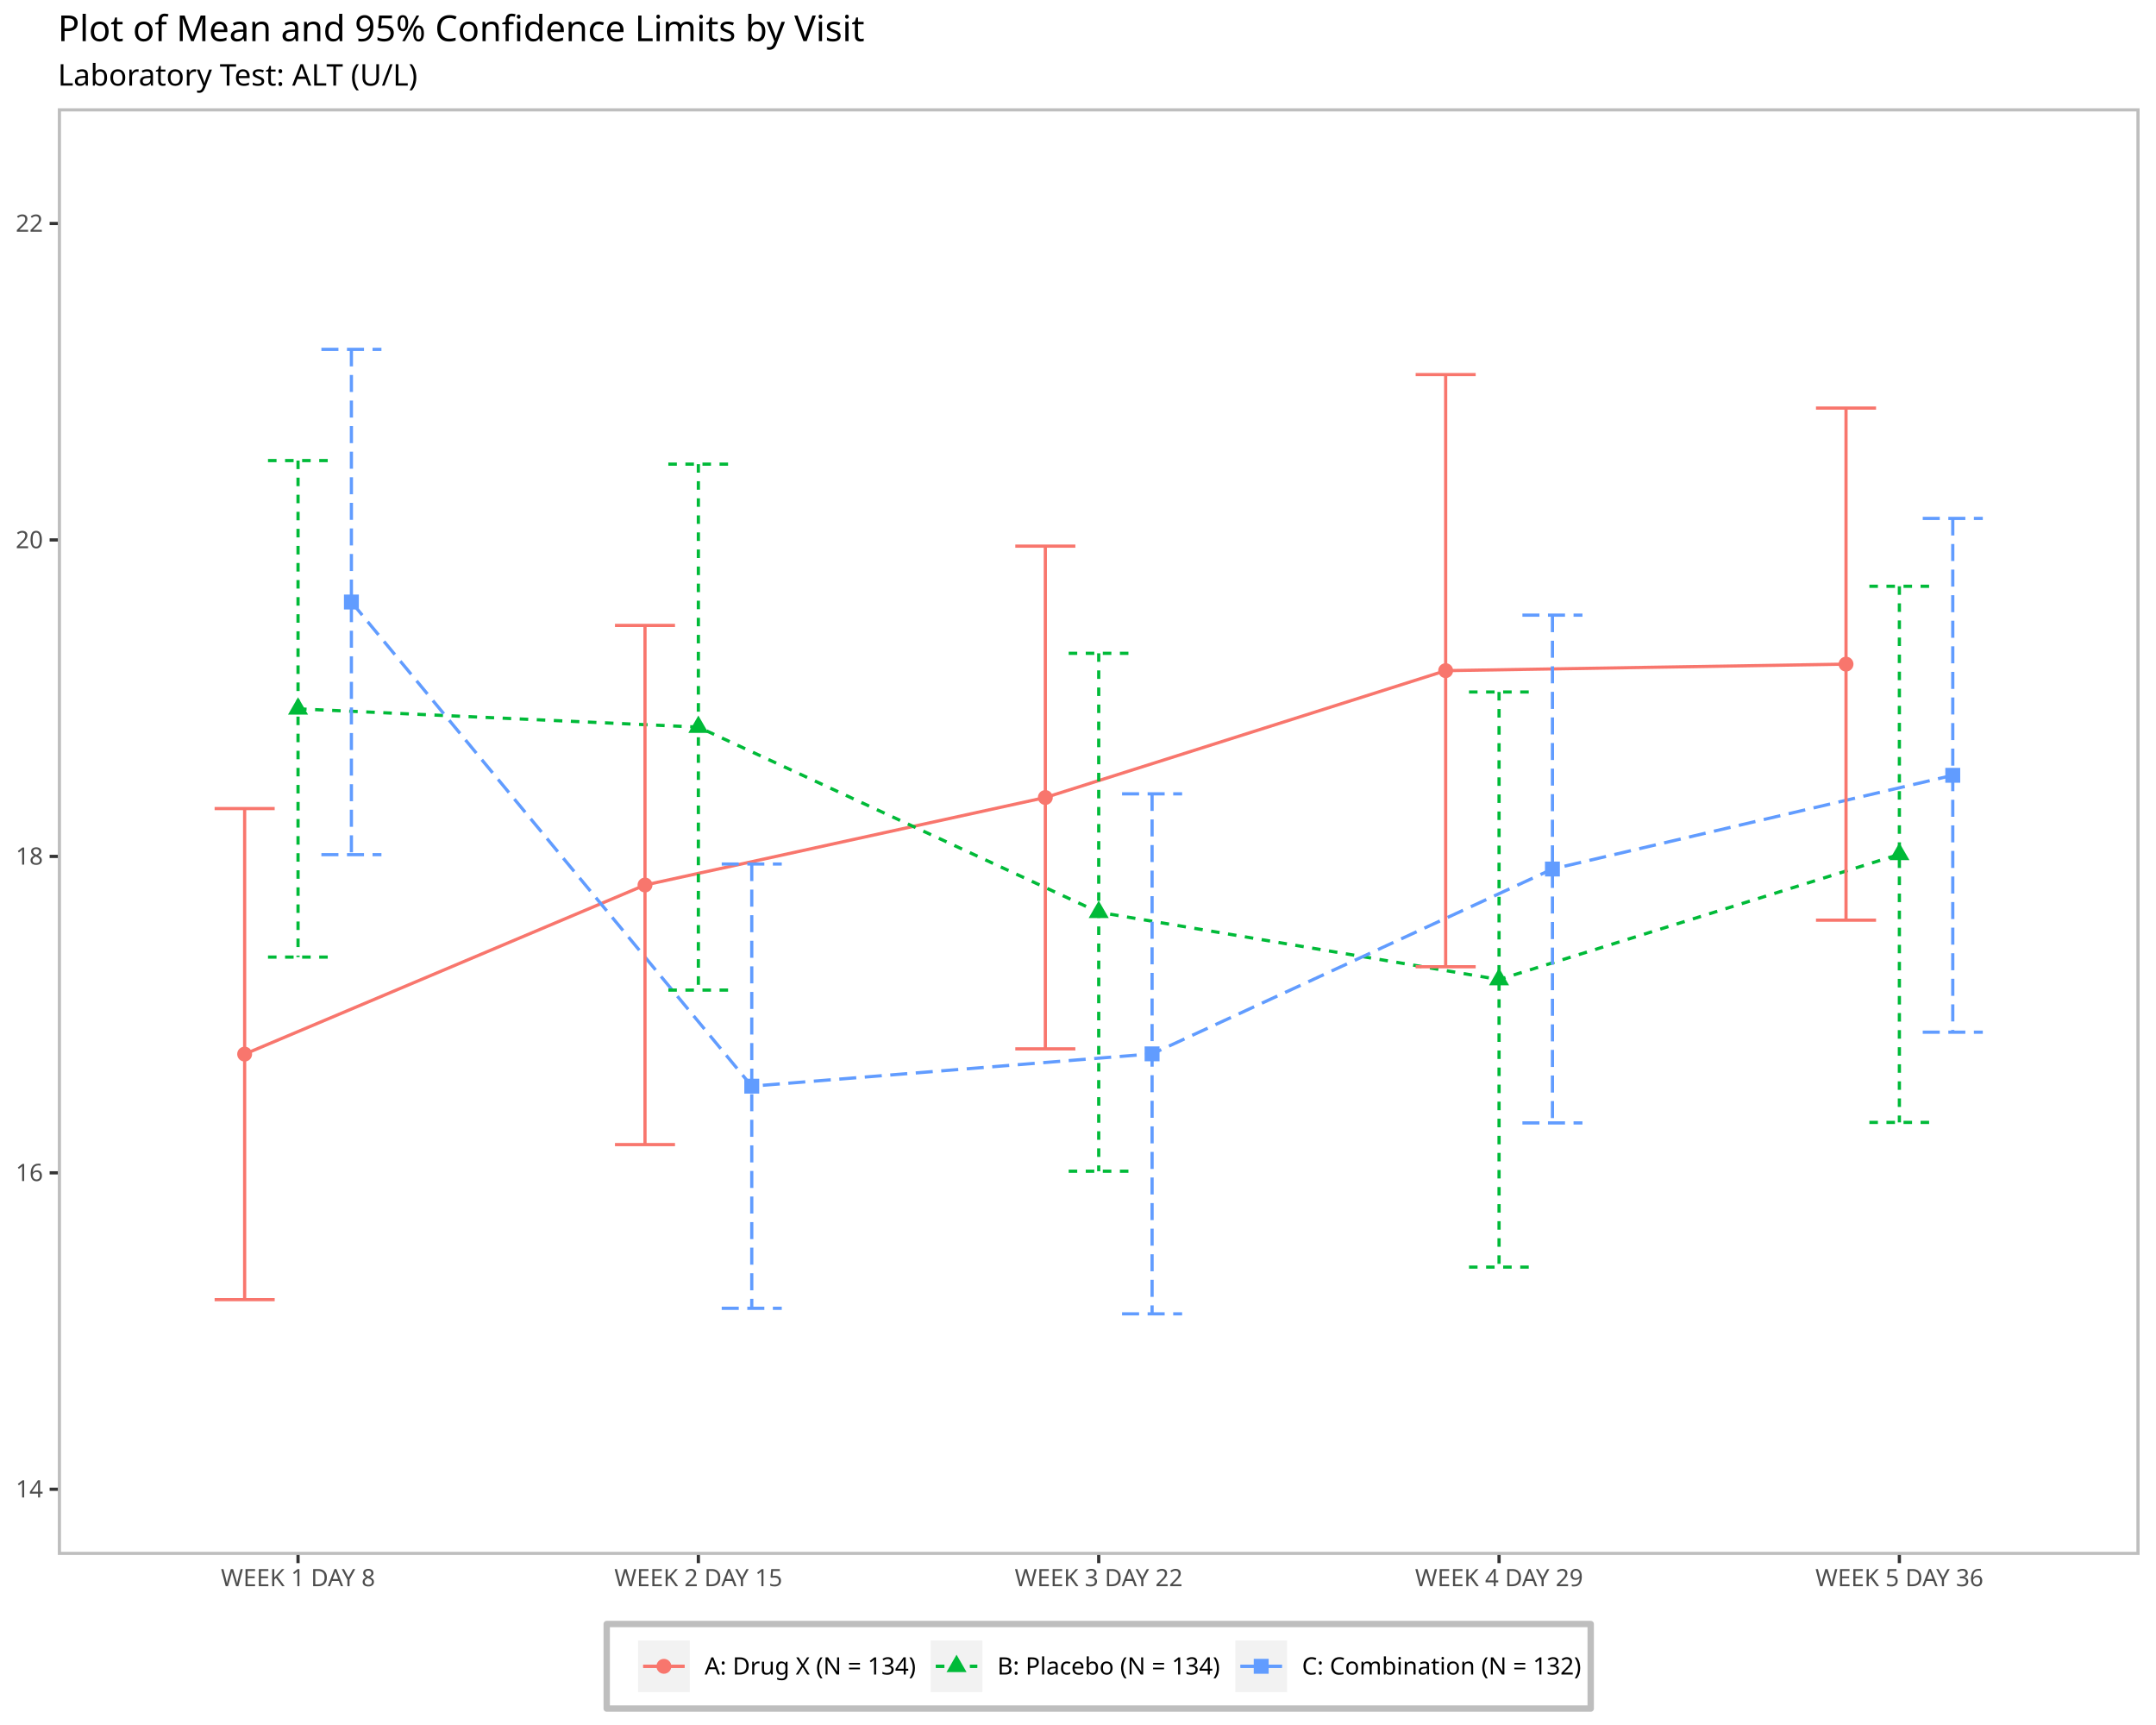
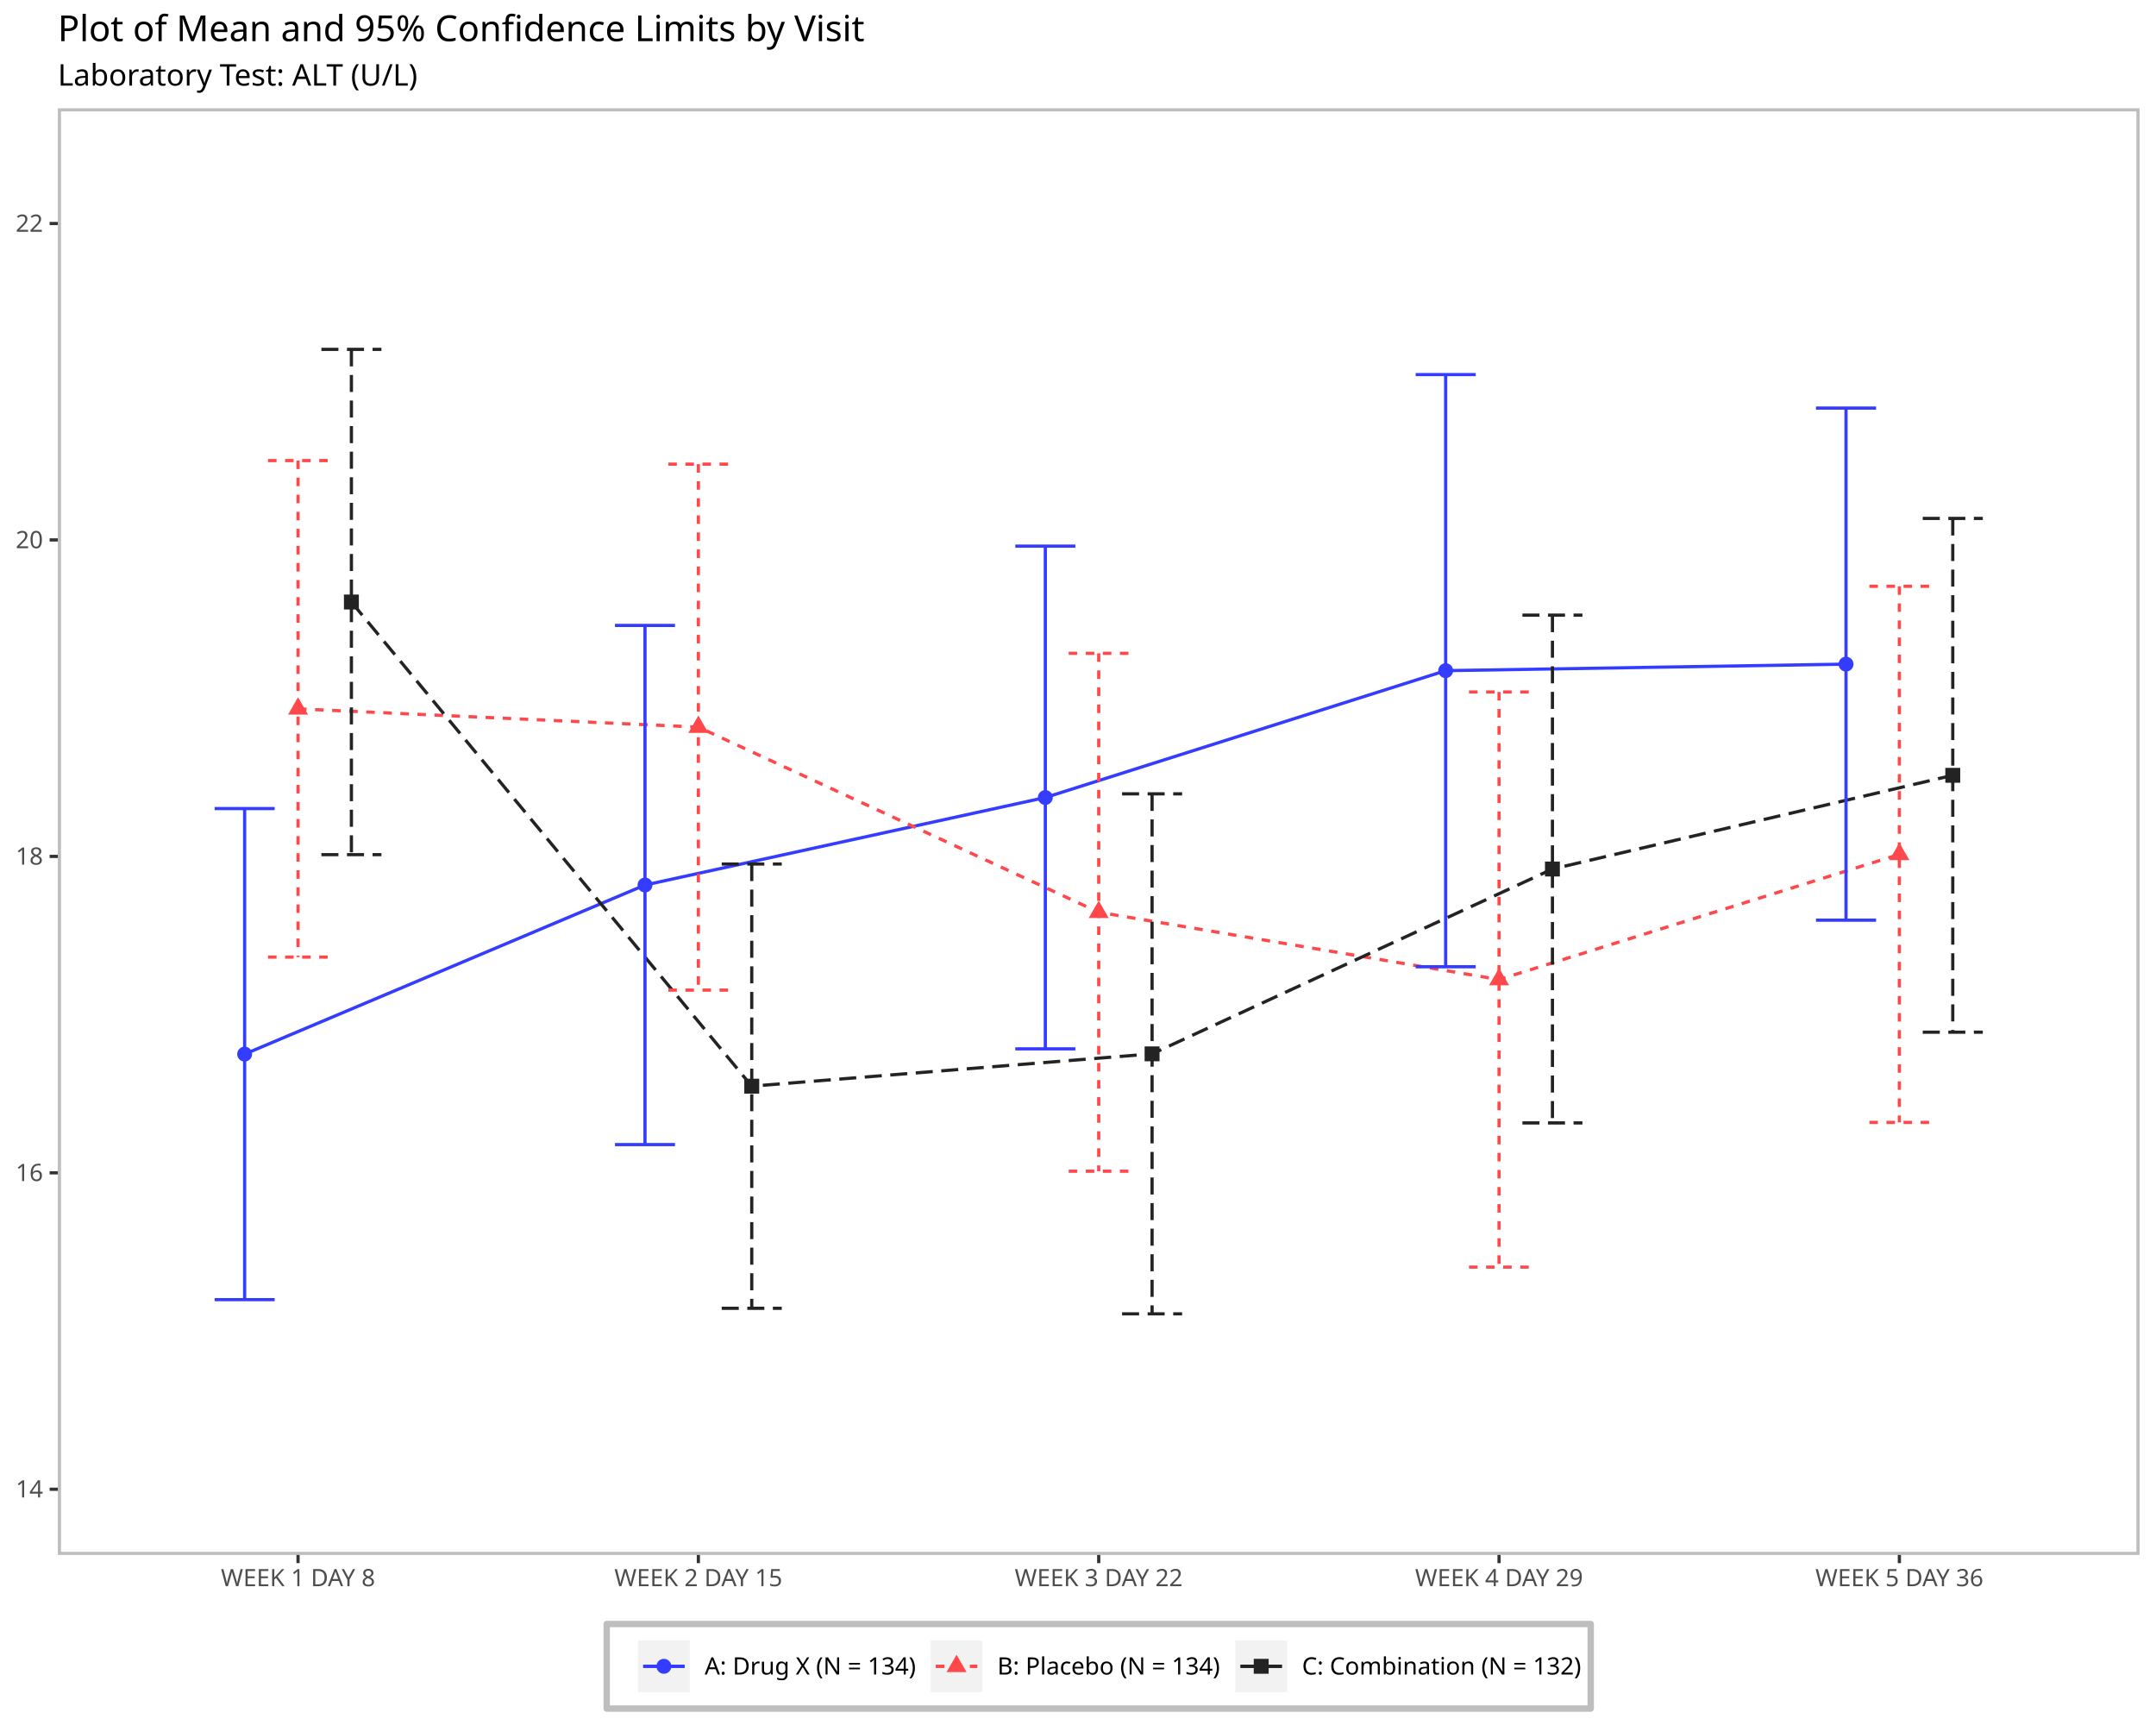
<svg xmlns="http://www.w3.org/2000/svg" class="svglite" data-engine-version="2.0" width="720.00pt" height="576.00pt" viewBox="0 0 720.00 576.00">
  <defs>
    <style type="text/css">
    .svglite line, .svglite polyline, .svglite polygon, .svglite path, .svglite rect, .svglite circle {
      fill: none;
      stroke: #000000;
      stroke-linecap: round;
      stroke-linejoin: round;
      stroke-miterlimit: 10.00;
    }
  </style>
  </defs>
  <rect width="100%" height="100%" style="stroke: none; fill: #FFFFFF;" />
  <defs>
    <clipPath id="cpMC4wMHw3MjAuMDB8MC4wMHw1NzYuMDA=">
      <rect x="0.00" y="0.00" width="720.00" height="576.00" />
    </clipPath>
  </defs>
  <g clip-path="url(#cpMC4wMHw3MjAuMDB8MC4wMHw1NzYuMDA=)">
    <rect x="0.00" y="0.00" width="720.00" height="576.00" style="stroke-width: 1.07; stroke: #FFFFFF; fill: #FFFFFF;" />
  </g>
  <defs>
    <clipPath id="cpMTkuMzF8NzE0LjUyfDM2LjE1fDUxOS4yMg==">
      <rect x="19.31" y="36.15" width="695.21" height="483.08" />
    </clipPath>
  </defs>
  <g clip-path="url(#cpMTkuMzF8NzE0LjUyfDM2LjE1fDUxOS4yMg==)">
-     <circle cx="81.70" cy="351.98" r="2.49" style="stroke-width: 0.71; stroke: none; fill: #F8766D;" />
-     <circle cx="215.40" cy="295.52" r="2.49" style="stroke-width: 0.71; stroke: none; fill: #F8766D;" />
-     <circle cx="349.09" cy="266.30" r="2.49" style="stroke-width: 0.71; stroke: none; fill: #F8766D;" />
-     <circle cx="482.78" cy="223.94" r="2.49" style="stroke-width: 0.71; stroke: none; fill: #F8766D;" />
-     <circle cx="616.48" cy="221.76" r="2.49" style="stroke-width: 0.71; stroke: none; fill: #F8766D;" />
-     <polygon points="99.53,232.82 102.88,238.62 96.18,238.62 " style="stroke-width: 0.71; stroke: none; fill: #00BA38;" />
-     <polygon points="233.22,238.92 236.57,244.73 229.87,244.73 " style="stroke-width: 0.71; stroke: none; fill: #00BA38;" />
-     <polygon points="366.92,300.74 370.27,306.55 363.56,306.55 " style="stroke-width: 0.71; stroke: none; fill: #00BA38;" />
-     <polygon points="500.61,323.21 503.96,329.01 497.26,329.01 " style="stroke-width: 0.71; stroke: none; fill: #00BA38;" />
-     <polygon points="634.30,281.41 637.66,287.21 630.95,287.21 " style="stroke-width: 0.71; stroke: none; fill: #00BA38;" />
-     <polygon points="114.86,203.51 119.84,203.51 119.84,198.53 114.86,198.53 " style="stroke-width: 0.71; stroke: none; fill: #619CFF;" />
-     <polygon points="248.56,365.17 253.54,365.17 253.54,360.20 248.56,360.20 " style="stroke-width: 0.71; stroke: none; fill: #619CFF;" />
-     <polygon points="382.25,354.38 387.23,354.38 387.23,349.41 382.25,349.41 " style="stroke-width: 0.71; stroke: none; fill: #619CFF;" />
-     <polygon points="515.95,292.67 520.92,292.67 520.92,287.69 515.95,287.69 " style="stroke-width: 0.71; stroke: none; fill: #619CFF;" />
-     <polygon points="649.64,261.37 654.62,261.37 654.62,256.40 649.64,256.40 " style="stroke-width: 0.71; stroke: none; fill: #619CFF;" />
-     <polyline points="81.70,351.98 215.40,295.52 349.09,266.30 482.78,223.94 616.48,221.76 " style="stroke-width: 1.07; stroke: #F8766D; stroke-linecap: butt;" />
-     <polyline points="99.53,236.69 233.22,242.79 366.92,304.61 500.61,327.08 634.30,285.28 " style="stroke-width: 1.07; stroke: #00BA38; stroke-dasharray: 2.85,2.85; stroke-linecap: butt;" />
-     <polyline points="117.35,201.02 251.05,362.69 384.74,351.90 518.44,290.18 652.13,258.88 " style="stroke-width: 1.07; stroke: #619CFF; stroke-dasharray: 5.69,2.85; stroke-linecap: butt;" />
-     <polyline points="71.67,269.99 91.73,269.99 " style="stroke-width: 1.07; stroke: #F8766D; stroke-linecap: butt;" />
-     <polyline points="81.70,269.99 81.70,433.97 " style="stroke-width: 1.07; stroke: #F8766D; stroke-linecap: butt;" />
-     <polyline points="71.67,433.97 91.73,433.97 " style="stroke-width: 1.07; stroke: #F8766D; stroke-linecap: butt;" />
-     <polyline points="205.37,208.84 225.42,208.84 " style="stroke-width: 1.07; stroke: #F8766D; stroke-linecap: butt;" />
-     <polyline points="215.40,208.84 215.40,382.20 " style="stroke-width: 1.07; stroke: #F8766D; stroke-linecap: butt;" />
-     <polyline points="205.37,382.20 225.42,382.20 " style="stroke-width: 1.07; stroke: #F8766D; stroke-linecap: butt;" />
-     <polyline points="339.06,182.36 359.12,182.36 " style="stroke-width: 1.07; stroke: #F8766D; stroke-linecap: butt;" />
-     <polyline points="349.09,182.36 349.09,350.23 " style="stroke-width: 1.07; stroke: #F8766D; stroke-linecap: butt;" />
-     <polyline points="339.06,350.23 359.12,350.23 " style="stroke-width: 1.07; stroke: #F8766D; stroke-linecap: butt;" />
-     <polyline points="472.76,125.08 492.81,125.08 " style="stroke-width: 1.07; stroke: #F8766D; stroke-linecap: butt;" />
-     <polyline points="482.78,125.08 482.78,322.81 " style="stroke-width: 1.07; stroke: #F8766D; stroke-linecap: butt;" />
-     <polyline points="472.76,322.81 492.81,322.81 " style="stroke-width: 1.07; stroke: #F8766D; stroke-linecap: butt;" />
-     <polyline points="606.45,136.26 626.51,136.26 " style="stroke-width: 1.07; stroke: #F8766D; stroke-linecap: butt;" />
-     <polyline points="616.48,136.26 616.48,307.26 " style="stroke-width: 1.07; stroke: #F8766D; stroke-linecap: butt;" />
-     <polyline points="606.45,307.26 626.51,307.26 " style="stroke-width: 1.07; stroke: #F8766D; stroke-linecap: butt;" />
-     <polyline points="89.50,153.79 109.55,153.79 " style="stroke-width: 1.07; stroke: #00BA38; stroke-dasharray: 2.85,2.85; stroke-linecap: butt;" />
-     <polyline points="99.53,153.79 99.53,319.59 " style="stroke-width: 1.07; stroke: #00BA38; stroke-dasharray: 2.85,2.85; stroke-linecap: butt;" />
-     <polyline points="89.50,319.59 109.55,319.59 " style="stroke-width: 1.07; stroke: #00BA38; stroke-dasharray: 2.85,2.85; stroke-linecap: butt;" />
-     <polyline points="223.19,154.98 243.25,154.98 " style="stroke-width: 1.07; stroke: #00BA38; stroke-dasharray: 2.85,2.85; stroke-linecap: butt;" />
-     <polyline points="233.22,154.98 233.22,330.61 " style="stroke-width: 1.07; stroke: #00BA38; stroke-dasharray: 2.85,2.85; stroke-linecap: butt;" />
-     <polyline points="223.19,330.61 243.25,330.61 " style="stroke-width: 1.07; stroke: #00BA38; stroke-dasharray: 2.85,2.85; stroke-linecap: butt;" />
-     <polyline points="356.89,218.15 376.94,218.15 " style="stroke-width: 1.07; stroke: #00BA38; stroke-dasharray: 2.85,2.85; stroke-linecap: butt;" />
-     <polyline points="366.92,218.15 366.92,391.08 " style="stroke-width: 1.07; stroke: #00BA38; stroke-dasharray: 2.85,2.85; stroke-linecap: butt;" />
-     <polyline points="356.89,391.08 376.94,391.08 " style="stroke-width: 1.07; stroke: #00BA38; stroke-dasharray: 2.85,2.85; stroke-linecap: butt;" />
-     <polyline points="490.58,231.06 510.64,231.06 " style="stroke-width: 1.07; stroke: #00BA38; stroke-dasharray: 2.85,2.85; stroke-linecap: butt;" />
-     <polyline points="500.61,231.06 500.61,423.10 " style="stroke-width: 1.07; stroke: #00BA38; stroke-dasharray: 2.85,2.85; stroke-linecap: butt;" />
-     <polyline points="490.58,423.10 510.64,423.10 " style="stroke-width: 1.07; stroke: #00BA38; stroke-dasharray: 2.85,2.85; stroke-linecap: butt;" />
-     <polyline points="624.28,195.77 644.33,195.77 " style="stroke-width: 1.07; stroke: #00BA38; stroke-dasharray: 2.85,2.85; stroke-linecap: butt;" />
-     <polyline points="634.30,195.77 634.30,374.78 " style="stroke-width: 1.07; stroke: #00BA38; stroke-dasharray: 2.85,2.85; stroke-linecap: butt;" />
-     <polyline points="624.28,374.78 644.33,374.78 " style="stroke-width: 1.07; stroke: #00BA38; stroke-dasharray: 2.85,2.85; stroke-linecap: butt;" />
-     <polyline points="107.33,116.66 127.38,116.66 " style="stroke-width: 1.07; stroke: #619CFF; stroke-dasharray: 5.69,2.85; stroke-linecap: butt;" />
-     <polyline points="117.35,116.66 117.35,285.38 " style="stroke-width: 1.07; stroke: #619CFF; stroke-dasharray: 5.69,2.85; stroke-linecap: butt;" />
-     <polyline points="107.33,285.38 127.38,285.38 " style="stroke-width: 1.07; stroke: #619CFF; stroke-dasharray: 5.69,2.85; stroke-linecap: butt;" />
-     <polyline points="241.02,288.51 261.07,288.51 " style="stroke-width: 1.07; stroke: #619CFF; stroke-dasharray: 5.69,2.85; stroke-linecap: butt;" />
-     <polyline points="251.05,288.51 251.05,436.86 " style="stroke-width: 1.07; stroke: #619CFF; stroke-dasharray: 5.69,2.85; stroke-linecap: butt;" />
-     <polyline points="241.02,436.86 261.07,436.86 " style="stroke-width: 1.07; stroke: #619CFF; stroke-dasharray: 5.69,2.85; stroke-linecap: butt;" />
-     <polyline points="374.71,265.08 394.77,265.08 " style="stroke-width: 1.07; stroke: #619CFF; stroke-dasharray: 5.69,2.85; stroke-linecap: butt;" />
-     <polyline points="384.74,265.08 384.74,438.71 " style="stroke-width: 1.07; stroke: #619CFF; stroke-dasharray: 5.69,2.85; stroke-linecap: butt;" />
-     <polyline points="374.71,438.71 394.77,438.71 " style="stroke-width: 1.07; stroke: #619CFF; stroke-dasharray: 5.69,2.85; stroke-linecap: butt;" />
-     <polyline points="508.41,205.40 528.46,205.40 " style="stroke-width: 1.07; stroke: #619CFF; stroke-dasharray: 5.69,2.85; stroke-linecap: butt;" />
-     <polyline points="518.44,205.40 518.44,374.95 " style="stroke-width: 1.07; stroke: #619CFF; stroke-dasharray: 5.69,2.85; stroke-linecap: butt;" />
-     <polyline points="508.41,374.95 528.46,374.95 " style="stroke-width: 1.07; stroke: #619CFF; stroke-dasharray: 5.69,2.85; stroke-linecap: butt;" />
-     <polyline points="642.10,173.11 662.16,173.11 " style="stroke-width: 1.07; stroke: #619CFF; stroke-dasharray: 5.69,2.85; stroke-linecap: butt;" />
-     <polyline points="652.13,173.11 652.13,344.66 " style="stroke-width: 1.07; stroke: #619CFF; stroke-dasharray: 5.69,2.85; stroke-linecap: butt;" />
-     <polyline points="642.10,344.66 662.16,344.66 " style="stroke-width: 1.07; stroke: #619CFF; stroke-dasharray: 5.69,2.85; stroke-linecap: butt;" />
+     <circle cx="81.70" cy="351.98" r="2.49" style="stroke-width: 0.71; stroke: none; fill: #343CFF;" />
+     <circle cx="215.40" cy="295.52" r="2.49" style="stroke-width: 0.71; stroke: none; fill: #343CFF;" />
+     <circle cx="349.09" cy="266.30" r="2.49" style="stroke-width: 0.71; stroke: none; fill: #343CFF;" />
+     <circle cx="482.78" cy="223.94" r="2.49" style="stroke-width: 0.71; stroke: none; fill: #343CFF;" />
+     <circle cx="616.48" cy="221.76" r="2.49" style="stroke-width: 0.71; stroke: none; fill: #343CFF;" />
+     <polygon points="99.53,232.82 102.88,238.62 96.18,238.62 " style="stroke-width: 0.71; stroke: none; fill: #FF484B;" />
+     <polygon points="233.22,238.92 236.57,244.73 229.87,244.73 " style="stroke-width: 0.71; stroke: none; fill: #FF484B;" />
+     <polygon points="366.92,300.74 370.27,306.55 363.56,306.55 " style="stroke-width: 0.71; stroke: none; fill: #FF484B;" />
+     <polygon points="500.61,323.21 503.96,329.01 497.26,329.01 " style="stroke-width: 0.71; stroke: none; fill: #FF484B;" />
+     <polygon points="634.30,281.41 637.66,287.21 630.95,287.21 " style="stroke-width: 0.71; stroke: none; fill: #FF484B;" />
+     <polygon points="114.86,203.51 119.84,203.51 119.84,198.53 114.86,198.53 " style="stroke-width: 0.71; stroke: none; fill: #232323;" />
+     <polygon points="248.56,365.17 253.54,365.17 253.54,360.20 248.56,360.20 " style="stroke-width: 0.71; stroke: none; fill: #232323;" />
+     <polygon points="382.25,354.38 387.23,354.38 387.23,349.41 382.25,349.41 " style="stroke-width: 0.71; stroke: none; fill: #232323;" />
+     <polygon points="515.95,292.67 520.92,292.67 520.92,287.69 515.95,287.69 " style="stroke-width: 0.71; stroke: none; fill: #232323;" />
+     <polygon points="649.64,261.37 654.62,261.37 654.62,256.40 649.64,256.40 " style="stroke-width: 0.71; stroke: none; fill: #232323;" />
+     <polyline points="81.70,351.98 215.40,295.52 349.09,266.30 482.78,223.94 616.48,221.76 " style="stroke-width: 1.07; stroke: #343CFF; stroke-linecap: butt;" />
+     <polyline points="99.53,236.69 233.22,242.79 366.92,304.61 500.61,327.08 634.30,285.28 " style="stroke-width: 1.07; stroke: #FF484B; stroke-dasharray: 2.85,2.85; stroke-linecap: butt;" />
+     <polyline points="117.35,201.02 251.05,362.69 384.74,351.90 518.44,290.18 652.13,258.88 " style="stroke-width: 1.07; stroke: #232323; stroke-dasharray: 5.69,2.85; stroke-linecap: butt;" />
+     <polyline points="71.67,269.99 91.73,269.99 " style="stroke-width: 1.07; stroke: #343CFF; stroke-linecap: butt;" />
+     <polyline points="81.70,269.99 81.70,433.97 " style="stroke-width: 1.07; stroke: #343CFF; stroke-linecap: butt;" />
+     <polyline points="71.67,433.97 91.73,433.97 " style="stroke-width: 1.07; stroke: #343CFF; stroke-linecap: butt;" />
+     <polyline points="205.37,208.84 225.42,208.84 " style="stroke-width: 1.07; stroke: #343CFF; stroke-linecap: butt;" />
+     <polyline points="215.40,208.84 215.40,382.20 " style="stroke-width: 1.07; stroke: #343CFF; stroke-linecap: butt;" />
+     <polyline points="205.37,382.20 225.42,382.20 " style="stroke-width: 1.07; stroke: #343CFF; stroke-linecap: butt;" />
+     <polyline points="339.06,182.36 359.12,182.36 " style="stroke-width: 1.07; stroke: #343CFF; stroke-linecap: butt;" />
+     <polyline points="349.09,182.36 349.09,350.23 " style="stroke-width: 1.07; stroke: #343CFF; stroke-linecap: butt;" />
+     <polyline points="339.06,350.23 359.12,350.23 " style="stroke-width: 1.07; stroke: #343CFF; stroke-linecap: butt;" />
+     <polyline points="472.76,125.08 492.81,125.08 " style="stroke-width: 1.07; stroke: #343CFF; stroke-linecap: butt;" />
+     <polyline points="482.78,125.08 482.78,322.81 " style="stroke-width: 1.07; stroke: #343CFF; stroke-linecap: butt;" />
+     <polyline points="472.76,322.81 492.81,322.81 " style="stroke-width: 1.07; stroke: #343CFF; stroke-linecap: butt;" />
+     <polyline points="606.45,136.26 626.51,136.26 " style="stroke-width: 1.07; stroke: #343CFF; stroke-linecap: butt;" />
+     <polyline points="616.48,136.26 616.48,307.26 " style="stroke-width: 1.07; stroke: #343CFF; stroke-linecap: butt;" />
+     <polyline points="606.45,307.26 626.51,307.26 " style="stroke-width: 1.07; stroke: #343CFF; stroke-linecap: butt;" />
+     <polyline points="89.50,153.79 109.55,153.79 " style="stroke-width: 1.07; stroke: #FF484B; stroke-dasharray: 2.85,2.85; stroke-linecap: butt;" />
+     <polyline points="99.53,153.79 99.53,319.59 " style="stroke-width: 1.07; stroke: #FF484B; stroke-dasharray: 2.85,2.85; stroke-linecap: butt;" />
+     <polyline points="89.50,319.59 109.55,319.59 " style="stroke-width: 1.07; stroke: #FF484B; stroke-dasharray: 2.85,2.85; stroke-linecap: butt;" />
+     <polyline points="223.19,154.98 243.25,154.98 " style="stroke-width: 1.07; stroke: #FF484B; stroke-dasharray: 2.85,2.85; stroke-linecap: butt;" />
+     <polyline points="233.22,154.98 233.22,330.61 " style="stroke-width: 1.07; stroke: #FF484B; stroke-dasharray: 2.85,2.85; stroke-linecap: butt;" />
+     <polyline points="223.19,330.61 243.25,330.61 " style="stroke-width: 1.07; stroke: #FF484B; stroke-dasharray: 2.85,2.85; stroke-linecap: butt;" />
+     <polyline points="356.89,218.15 376.94,218.15 " style="stroke-width: 1.07; stroke: #FF484B; stroke-dasharray: 2.85,2.85; stroke-linecap: butt;" />
+     <polyline points="366.92,218.15 366.92,391.08 " style="stroke-width: 1.07; stroke: #FF484B; stroke-dasharray: 2.85,2.85; stroke-linecap: butt;" />
+     <polyline points="356.89,391.08 376.94,391.08 " style="stroke-width: 1.07; stroke: #FF484B; stroke-dasharray: 2.85,2.85; stroke-linecap: butt;" />
+     <polyline points="490.58,231.06 510.64,231.06 " style="stroke-width: 1.07; stroke: #FF484B; stroke-dasharray: 2.85,2.85; stroke-linecap: butt;" />
+     <polyline points="500.61,231.06 500.61,423.10 " style="stroke-width: 1.07; stroke: #FF484B; stroke-dasharray: 2.85,2.85; stroke-linecap: butt;" />
+     <polyline points="490.58,423.10 510.64,423.10 " style="stroke-width: 1.07; stroke: #FF484B; stroke-dasharray: 2.85,2.85; stroke-linecap: butt;" />
+     <polyline points="624.28,195.77 644.33,195.77 " style="stroke-width: 1.07; stroke: #FF484B; stroke-dasharray: 2.85,2.85; stroke-linecap: butt;" />
+     <polyline points="634.30,195.77 634.30,374.78 " style="stroke-width: 1.07; stroke: #FF484B; stroke-dasharray: 2.85,2.85; stroke-linecap: butt;" />
+     <polyline points="624.28,374.78 644.33,374.78 " style="stroke-width: 1.07; stroke: #FF484B; stroke-dasharray: 2.85,2.85; stroke-linecap: butt;" />
+     <polyline points="107.33,116.66 127.38,116.66 " style="stroke-width: 1.07; stroke: #232323; stroke-dasharray: 5.69,2.85; stroke-linecap: butt;" />
+     <polyline points="117.35,116.66 117.35,285.38 " style="stroke-width: 1.07; stroke: #232323; stroke-dasharray: 5.69,2.85; stroke-linecap: butt;" />
+     <polyline points="107.33,285.38 127.38,285.38 " style="stroke-width: 1.07; stroke: #232323; stroke-dasharray: 5.69,2.85; stroke-linecap: butt;" />
+     <polyline points="241.02,288.51 261.07,288.51 " style="stroke-width: 1.07; stroke: #232323; stroke-dasharray: 5.69,2.85; stroke-linecap: butt;" />
+     <polyline points="251.05,288.51 251.05,436.86 " style="stroke-width: 1.07; stroke: #232323; stroke-dasharray: 5.69,2.85; stroke-linecap: butt;" />
+     <polyline points="241.02,436.86 261.07,436.86 " style="stroke-width: 1.07; stroke: #232323; stroke-dasharray: 5.69,2.85; stroke-linecap: butt;" />
+     <polyline points="374.71,265.08 394.77,265.08 " style="stroke-width: 1.07; stroke: #232323; stroke-dasharray: 5.69,2.85; stroke-linecap: butt;" />
+     <polyline points="384.74,265.08 384.74,438.71 " style="stroke-width: 1.07; stroke: #232323; stroke-dasharray: 5.69,2.85; stroke-linecap: butt;" />
+     <polyline points="374.71,438.71 394.77,438.71 " style="stroke-width: 1.07; stroke: #232323; stroke-dasharray: 5.69,2.85; stroke-linecap: butt;" />
+     <polyline points="508.41,205.40 528.46,205.40 " style="stroke-width: 1.07; stroke: #232323; stroke-dasharray: 5.69,2.85; stroke-linecap: butt;" />
+     <polyline points="518.44,205.40 518.44,374.95 " style="stroke-width: 1.07; stroke: #232323; stroke-dasharray: 5.69,2.85; stroke-linecap: butt;" />
+     <polyline points="508.41,374.95 528.46,374.95 " style="stroke-width: 1.07; stroke: #232323; stroke-dasharray: 5.69,2.85; stroke-linecap: butt;" />
+     <polyline points="642.10,173.11 662.16,173.11 " style="stroke-width: 1.07; stroke: #232323; stroke-dasharray: 5.69,2.85; stroke-linecap: butt;" />
+     <polyline points="652.13,173.11 652.13,344.66 " style="stroke-width: 1.07; stroke: #232323; stroke-dasharray: 5.69,2.85; stroke-linecap: butt;" />
+     <polyline points="642.10,344.66 662.16,344.66 " style="stroke-width: 1.07; stroke: #232323; stroke-dasharray: 5.69,2.85; stroke-linecap: butt;" />
    <rect x="19.31" y="36.15" width="695.21" height="483.08" style="stroke-width: 2.13; stroke: #BEBEBE;" />
  </g>
  <g clip-path="url(#cpMC4wMHw3MjAuMDB8MC4wMHw1NzYuMDA=)">
    <text x="14.38" y="500.03" text-anchor="end" style="font-size: 8.00px; fill: #4D4D4D; font-family: sans;" textLength="8.90px" lengthAdjust="spacingAndGlyphs">14</text>
    <text x="14.38" y="394.37" text-anchor="end" style="font-size: 8.00px; fill: #4D4D4D; font-family: sans;" textLength="8.90px" lengthAdjust="spacingAndGlyphs">16</text>
    <text x="14.38" y="288.71" text-anchor="end" style="font-size: 8.00px; fill: #4D4D4D; font-family: sans;" textLength="8.90px" lengthAdjust="spacingAndGlyphs">18</text>
    <text x="14.38" y="183.05" text-anchor="end" style="font-size: 8.00px; fill: #4D4D4D; font-family: sans;" textLength="8.90px" lengthAdjust="spacingAndGlyphs">20</text>
    <text x="14.38" y="77.39" text-anchor="end" style="font-size: 8.00px; fill: #4D4D4D; font-family: sans;" textLength="8.90px" lengthAdjust="spacingAndGlyphs">22</text>
    <polyline points="16.57,497.28 19.31,497.28 " style="stroke-width: 1.07; stroke: #333333; stroke-linecap: butt;" />
    <polyline points="16.57,391.62 19.31,391.62 " style="stroke-width: 1.07; stroke: #333333; stroke-linecap: butt;" />
    <polyline points="16.57,285.96 19.31,285.96 " style="stroke-width: 1.07; stroke: #333333; stroke-linecap: butt;" />
    <polyline points="16.57,180.29 19.31,180.29 " style="stroke-width: 1.07; stroke: #333333; stroke-linecap: butt;" />
    <polyline points="16.57,74.63 19.31,74.63 " style="stroke-width: 1.07; stroke: #333333; stroke-linecap: butt;" />
    <polyline points="99.53,521.96 99.53,519.22 " style="stroke-width: 1.07; stroke: #333333; stroke-linecap: butt;" />
    <polyline points="233.22,521.96 233.22,519.22 " style="stroke-width: 1.07; stroke: #333333; stroke-linecap: butt;" />
    <polyline points="366.92,521.96 366.92,519.22 " style="stroke-width: 1.07; stroke: #333333; stroke-linecap: butt;" />
    <polyline points="500.61,521.96 500.61,519.22 " style="stroke-width: 1.07; stroke: #333333; stroke-linecap: butt;" />
    <polyline points="634.30,521.96 634.30,519.22 " style="stroke-width: 1.07; stroke: #333333; stroke-linecap: butt;" />
    <text x="99.53" y="529.66" text-anchor="middle" style="font-size: 8.00px; fill: #4D4D4D; font-family: sans;" textLength="55.58px" lengthAdjust="spacingAndGlyphs">WEEK 1 DAY 8</text>
    <text x="233.22" y="529.66" text-anchor="middle" style="font-size: 8.00px; fill: #4D4D4D; font-family: sans;" textLength="60.03px" lengthAdjust="spacingAndGlyphs">WEEK 2 DAY 15</text>
    <text x="366.92" y="529.66" text-anchor="middle" style="font-size: 8.00px; fill: #4D4D4D; font-family: sans;" textLength="60.03px" lengthAdjust="spacingAndGlyphs">WEEK 3 DAY 22</text>
    <text x="500.61" y="529.66" text-anchor="middle" style="font-size: 8.00px; fill: #4D4D4D; font-family: sans;" textLength="60.03px" lengthAdjust="spacingAndGlyphs">WEEK 4 DAY 29</text>
    <text x="634.30" y="529.66" text-anchor="middle" style="font-size: 8.00px; fill: #4D4D4D; font-family: sans;" textLength="60.03px" lengthAdjust="spacingAndGlyphs">WEEK 5 DAY 36</text>
    <rect x="202.61" y="542.28" width="328.61" height="28.24" style="stroke-width: 2.13; stroke: #BEBEBE;" />
    <rect x="213.07" y="547.76" width="17.28" height="17.28" style="stroke-width: 1.07; stroke: none; fill: #F2F2F2;" />
-     <circle cx="221.71" cy="556.40" r="2.49" style="stroke-width: 0.71; stroke: none; fill: #F8766D;" />
-     <line x1="214.80" y1="556.40" x2="228.62" y2="556.40" style="stroke-width: 1.07; stroke: #F8766D; stroke-linecap: butt;" />
-     <line x1="214.80" y1="556.40" x2="228.62" y2="556.40" style="stroke-width: 1.07; stroke: #F8766D; stroke-linecap: butt;" />
+     <circle cx="221.71" cy="556.40" r="2.49" style="stroke-width: 0.71; stroke: none; fill: #343CFF;" />
+     <line x1="214.80" y1="556.40" x2="228.62" y2="556.40" style="stroke-width: 1.07; stroke: #343CFF; stroke-linecap: butt;" />
+     <line x1="214.80" y1="556.40" x2="228.62" y2="556.40" style="stroke-width: 1.07; stroke: #343CFF; stroke-linecap: butt;" />
    <rect x="310.80" y="547.76" width="17.28" height="17.28" style="stroke-width: 1.07; stroke: none; fill: #F2F2F2;" />
-     <polygon points="319.44,552.53 322.79,558.34 316.09,558.34 " style="stroke-width: 0.71; stroke: none; fill: #00BA38;" />
-     <line x1="312.53" y1="556.40" x2="326.35" y2="556.40" style="stroke-width: 1.07; stroke: #00BA38; stroke-dasharray: 2.85,2.85; stroke-linecap: butt;" />
-     <line x1="312.53" y1="556.40" x2="326.35" y2="556.40" style="stroke-width: 1.07; stroke: #00BA38; stroke-dasharray: 2.85,2.85; stroke-linecap: butt;" />
+     <polygon points="319.44,552.53 322.79,558.34 316.09,558.34 " style="stroke-width: 0.71; stroke: none; fill: #FF484B;" />
+     <line x1="312.53" y1="556.40" x2="326.35" y2="556.40" style="stroke-width: 1.07; stroke: #FF484B; stroke-dasharray: 2.85,2.85; stroke-linecap: butt;" />
+     <line x1="312.53" y1="556.40" x2="326.35" y2="556.40" style="stroke-width: 1.07; stroke: #FF484B; stroke-dasharray: 2.85,2.85; stroke-linecap: butt;" />
    <rect x="412.54" y="547.76" width="17.28" height="17.28" style="stroke-width: 1.07; stroke: none; fill: #F2F2F2;" />
-     <polygon points="418.69,558.89 423.67,558.89 423.67,553.91 418.69,553.91 " style="stroke-width: 0.71; stroke: none; fill: #619CFF;" />
-     <line x1="414.27" y1="556.40" x2="428.09" y2="556.40" style="stroke-width: 1.07; stroke: #619CFF; stroke-dasharray: 5.69,2.85; stroke-linecap: butt;" />
-     <line x1="414.27" y1="556.40" x2="428.09" y2="556.40" style="stroke-width: 1.07; stroke: #619CFF; stroke-dasharray: 5.69,2.85; stroke-linecap: butt;" />
+     <polygon points="418.69,558.89 423.67,558.89 423.67,553.91 418.69,553.91 " style="stroke-width: 0.71; stroke: none; fill: #232323;" />
+     <line x1="414.27" y1="556.40" x2="428.09" y2="556.40" style="stroke-width: 1.07; stroke: #232323; stroke-dasharray: 5.69,2.85; stroke-linecap: butt;" />
+     <line x1="414.27" y1="556.40" x2="428.09" y2="556.40" style="stroke-width: 1.07; stroke: #232323; stroke-dasharray: 5.69,2.85; stroke-linecap: butt;" />
    <text x="235.33" y="559.15" style="font-size: 8.00px; font-family: sans;" textLength="70.48px" lengthAdjust="spacingAndGlyphs">A: Drug X (N = 134)</text>
    <text x="333.06" y="559.15" style="font-size: 8.00px; font-family: sans;" textLength="74.50px" lengthAdjust="spacingAndGlyphs">B: Placebo (N = 134)</text>
    <text x="434.80" y="559.15" style="font-size: 8.00px; font-family: sans;" textLength="90.94px" lengthAdjust="spacingAndGlyphs">C: Combination (N = 132)</text>
    <text x="19.31" y="28.59" style="font-size: 10.00px; font-family: sans;" textLength="118.94px" lengthAdjust="spacingAndGlyphs">Laboratory Test: ALT (U/L)</text>
    <text x="19.31" y="13.74" style="font-size: 12.00px; font-family: sans;" textLength="258.83px" lengthAdjust="spacingAndGlyphs">Plot of Mean and 95% Confidence Limits by Visit</text>
  </g>
</svg>
